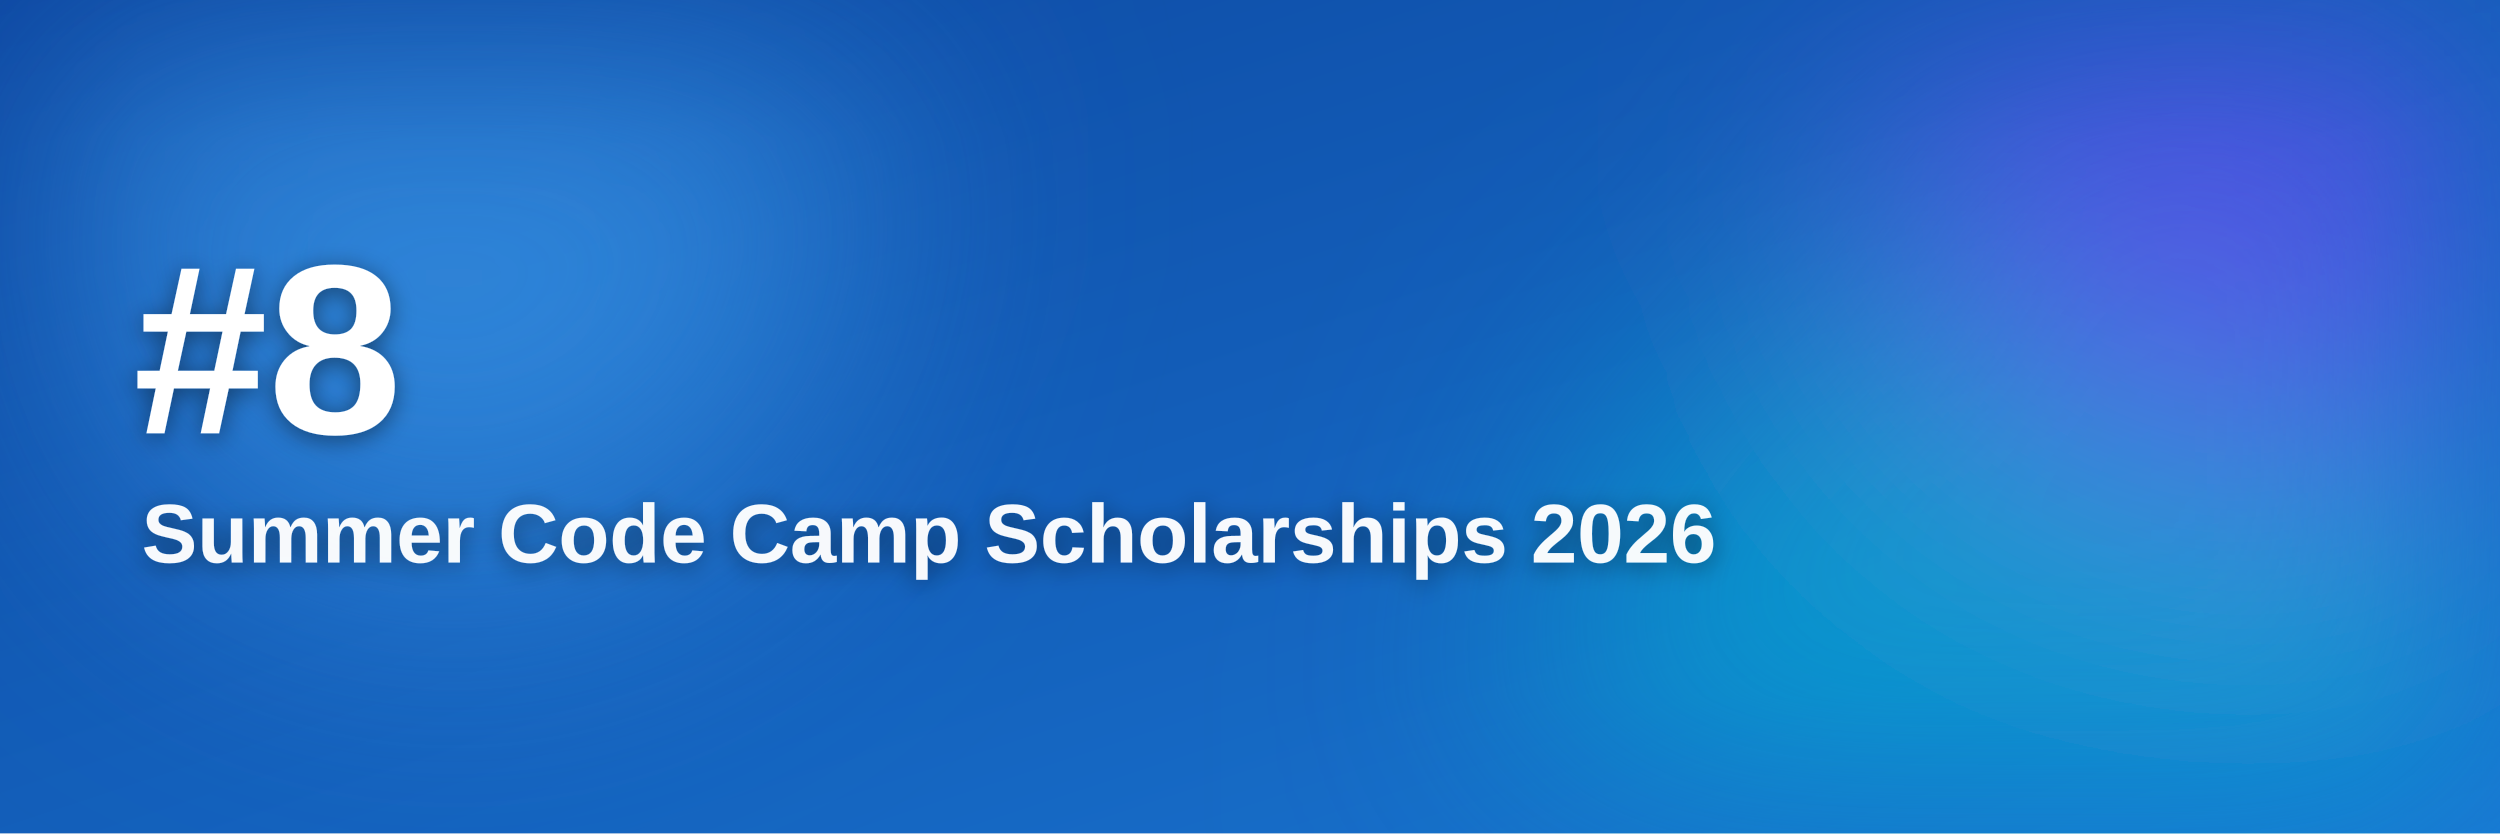
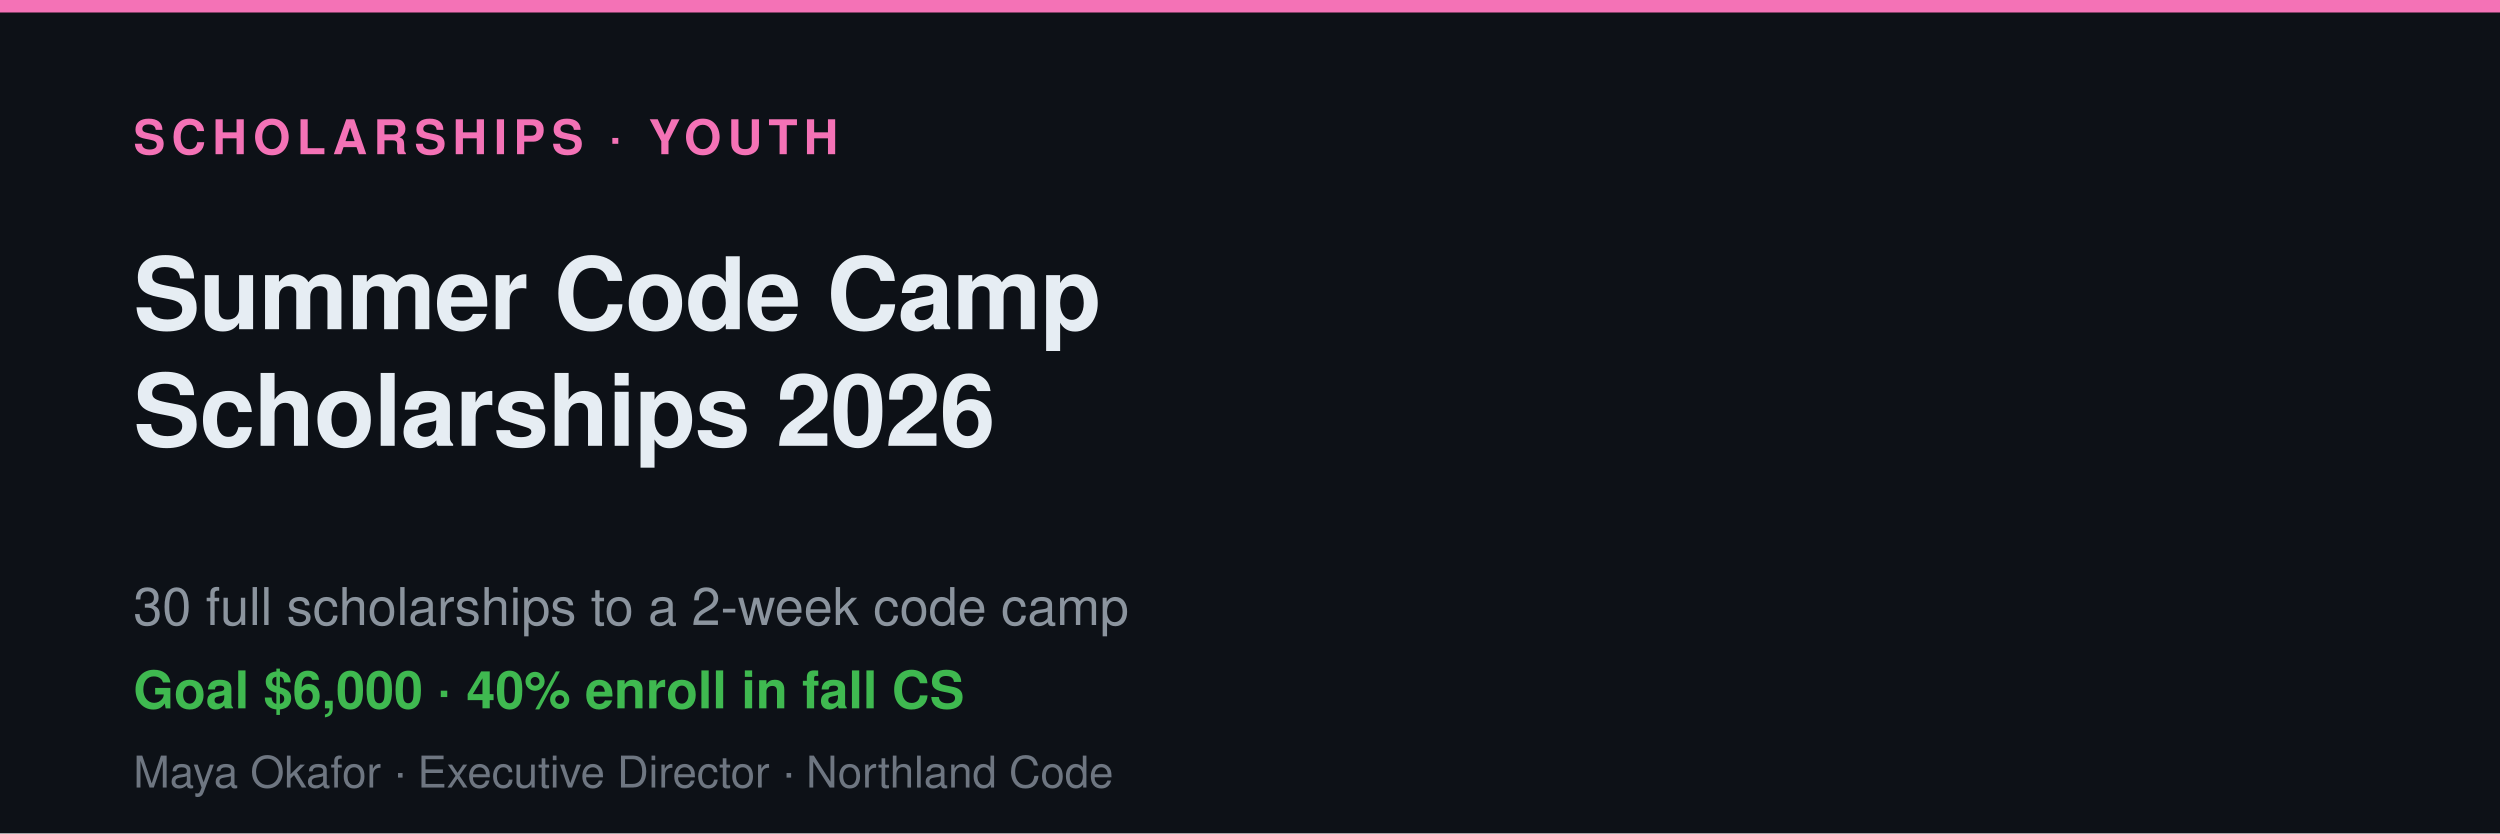
<svg xmlns="http://www.w3.org/2000/svg" width="1200" height="400" viewBox="0 0 1200 400" role="img" aria-label="Summer Code Camp Scholarships 2026">
-   <defs>
-     <linearGradient id="bg" x1="0" y1="0" x2="1" y2="1">
-       <stop offset="0" stop-color="#0D47A1" />
-       <stop offset="1" stop-color="#1976D2" />
-     </linearGradient>
-     <filter id="soft" x="-50%" y="-50%" width="200%" height="200%">
-       <feGaussianBlur stdDeviation="70" />
-     </filter>
-     <filter id="sh" x="-20%" y="-20%" width="140%" height="140%">
-       <feDropShadow dx="0" dy="2" stdDeviation="6" flood-color="#000" flood-opacity="0.45" />
-     </filter>
-   </defs>
-   <rect width="1200" height="400" fill="url(#bg)" />
-   <g filter="url(#soft)" opacity="0.6">
-     <circle cx="218" cy="90" r="190" fill="#42A5F5" />
-     <circle cx="983" cy="360" r="240" fill="#00B8D4" />
-     <circle cx="1080" cy="60" r="170" fill="#7C4DFF" />
-   </g>
-   <g filter="url(#sh)" font-family="Arial,Helvetica,sans-serif" fill="#fff">
-     <text x="64" y="208" font-size="116" font-weight="800">#8</text>
-     <text x="68" y="270" font-size="40" font-weight="600" opacity="0.96">Summer Code Camp Scholarships 2026</text>
-   </g>
+   <rect width="1200" height="400" fill="#0d1117" />
+   <rect width="1200" height="6" fill="#f472b6" />
+   <text x="64" y="74" font-family="'Helvetica Neue', Helvetica, Arial, 'Segoe UI', Roboto, sans-serif" font-size="23" font-weight="700" letter-spacing="3" fill="#f472b6">SCHOLARSHIPS · YOUTH</text>
+   <text x="64" y="158" font-family="'Helvetica Neue', Helvetica, Arial, 'Segoe UI', Roboto, sans-serif" font-size="48" font-weight="800" letter-spacing="-0.5" fill="#e6edf3">Summer Code Camp</text>
+   <text x="64" y="214" font-family="'Helvetica Neue', Helvetica, Arial, 'Segoe UI', Roboto, sans-serif" font-size="48" font-weight="800" letter-spacing="-0.5" fill="#e6edf3">Scholarships 2026</text>
+   <text x="64" y="300" font-family="'Helvetica Neue', Helvetica, Arial, 'Segoe UI', Roboto, sans-serif" font-size="25" font-weight="400" fill="#8b949e">30 full scholarships to a 2-week code camp</text>
+   <text x="64" y="340" font-family="'Helvetica Neue', Helvetica, Arial, 'Segoe UI', Roboto, sans-serif" font-size="25" font-weight="700" fill="#3fb950">Goal $6,000   ·   40% enroll in fall CS</text>
+   <text x="64" y="378" font-family="'Helvetica Neue', Helvetica, Arial, 'Segoe UI', Roboto, sans-serif" font-size="21" font-weight="400" fill="#6e7681">Maya Okafor  ·  Executive Director  ·  Northland Code</text>
</svg>
